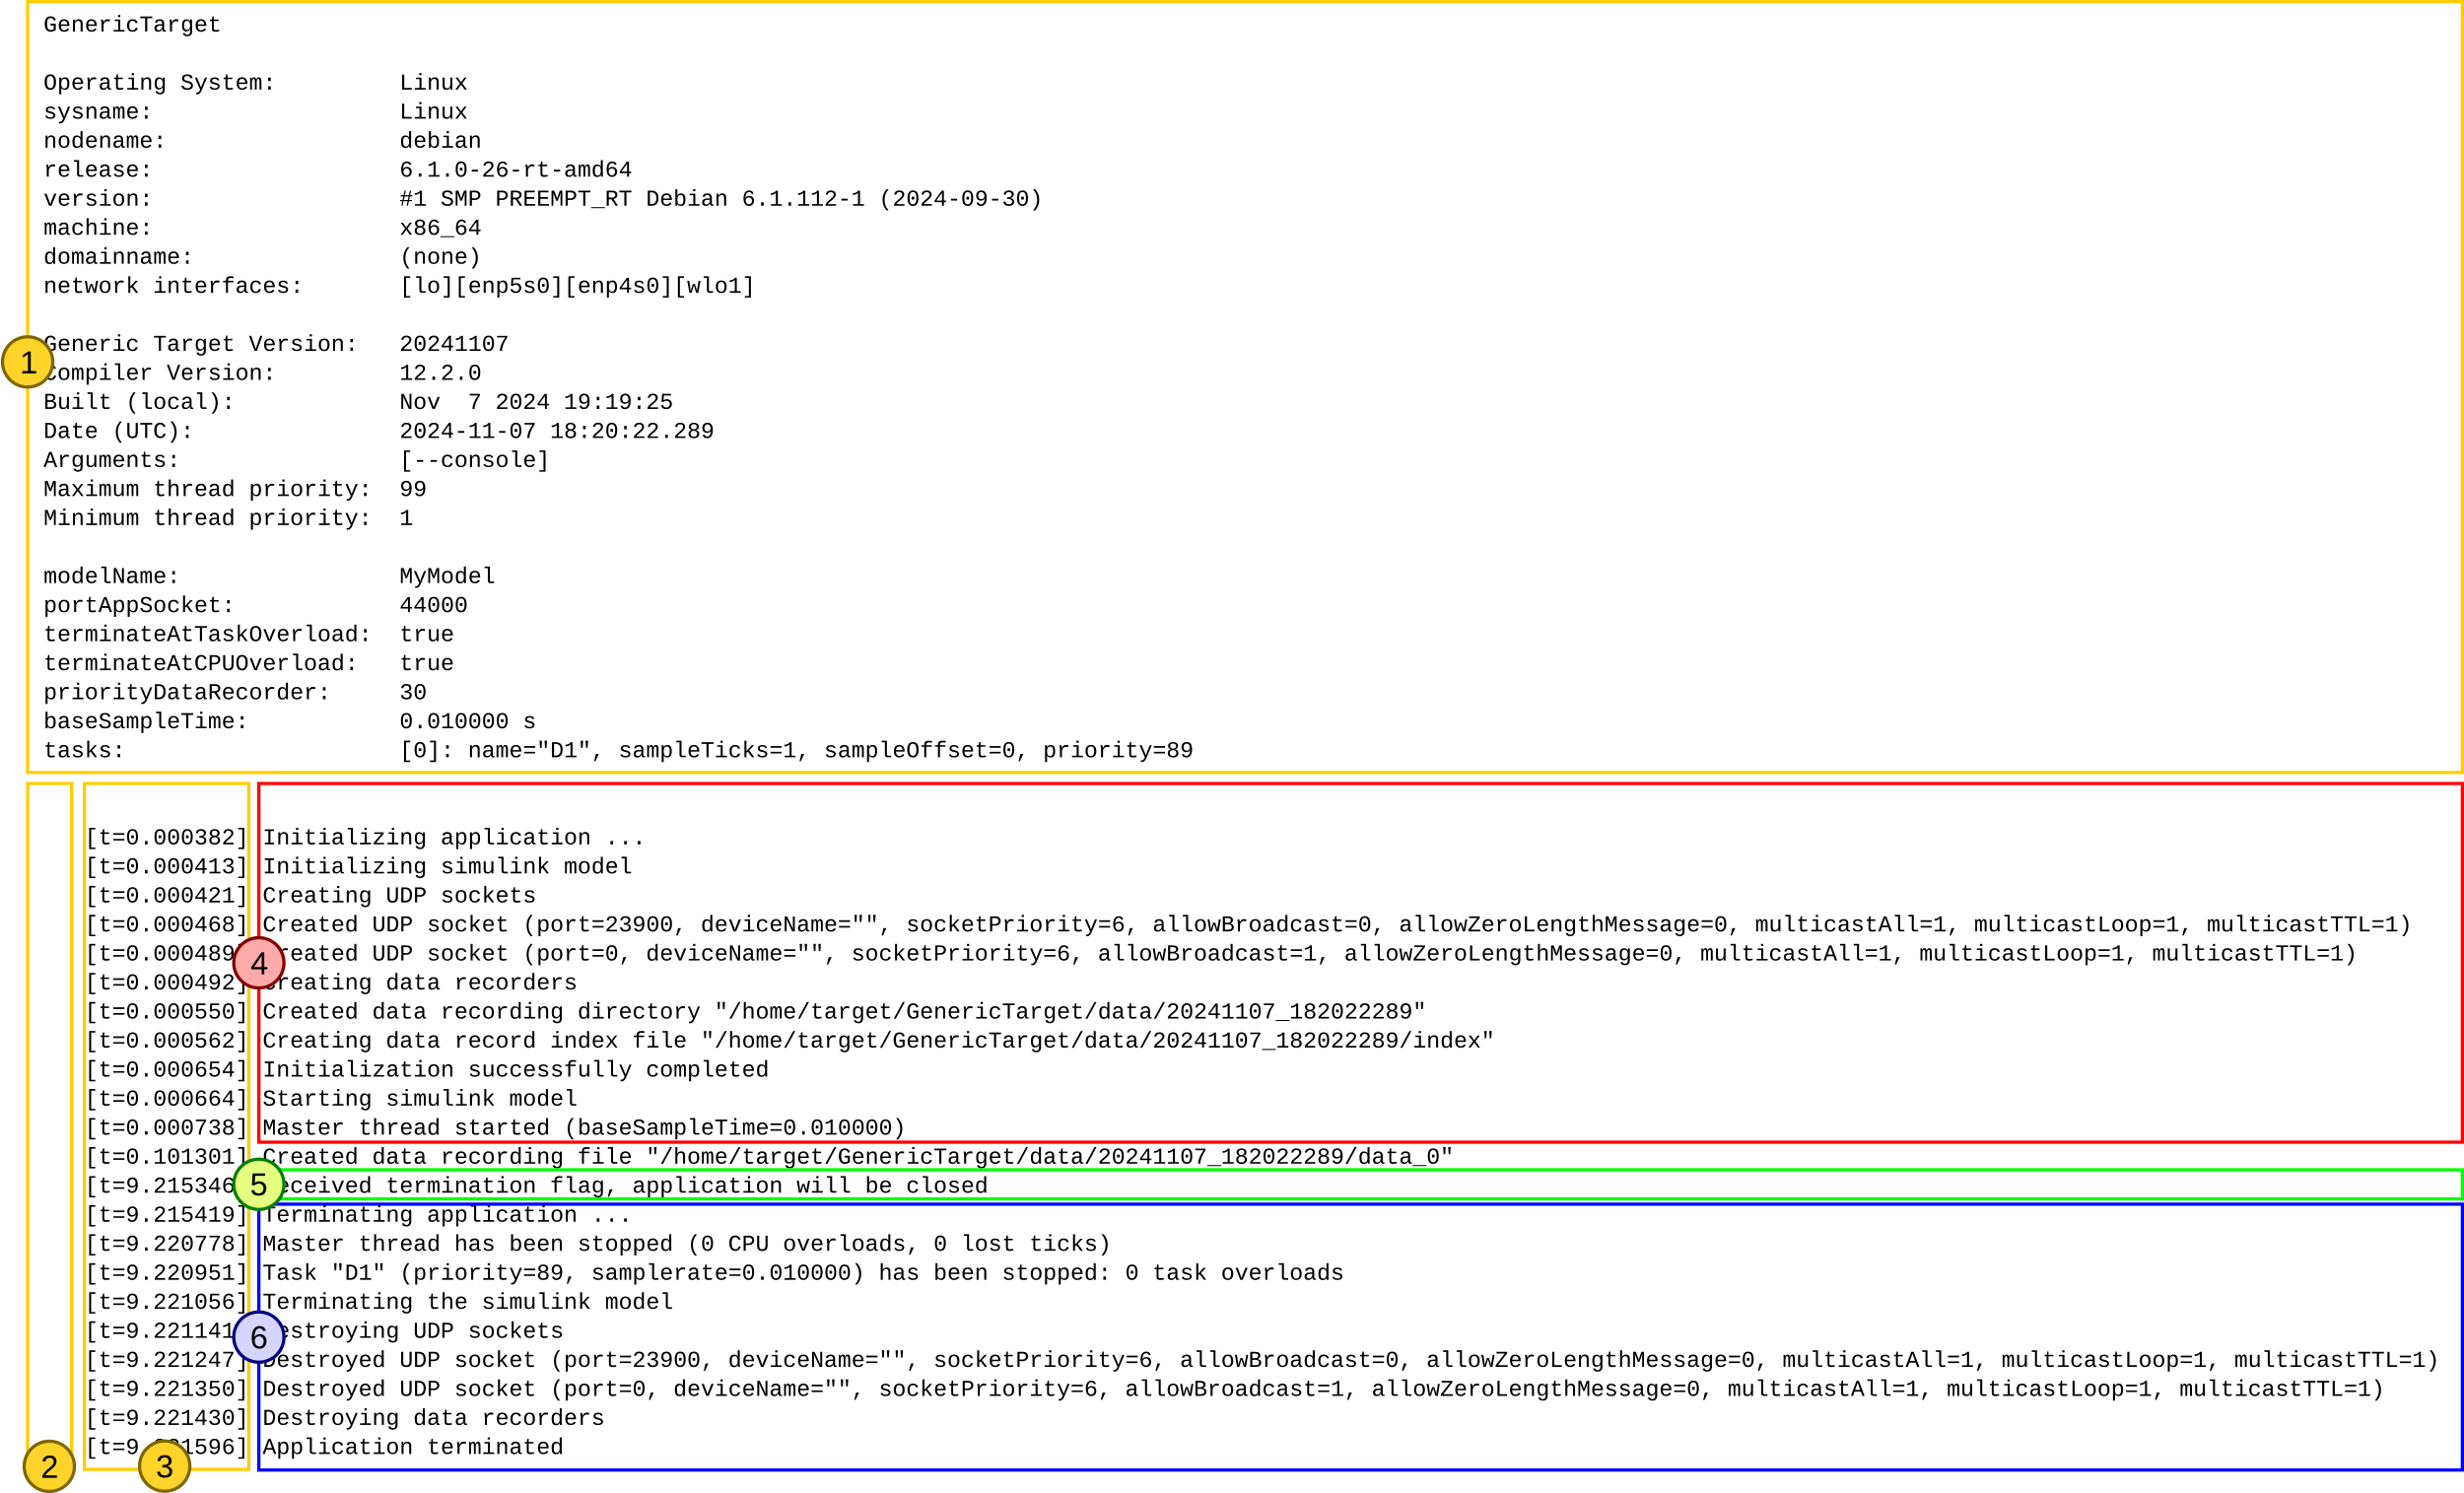
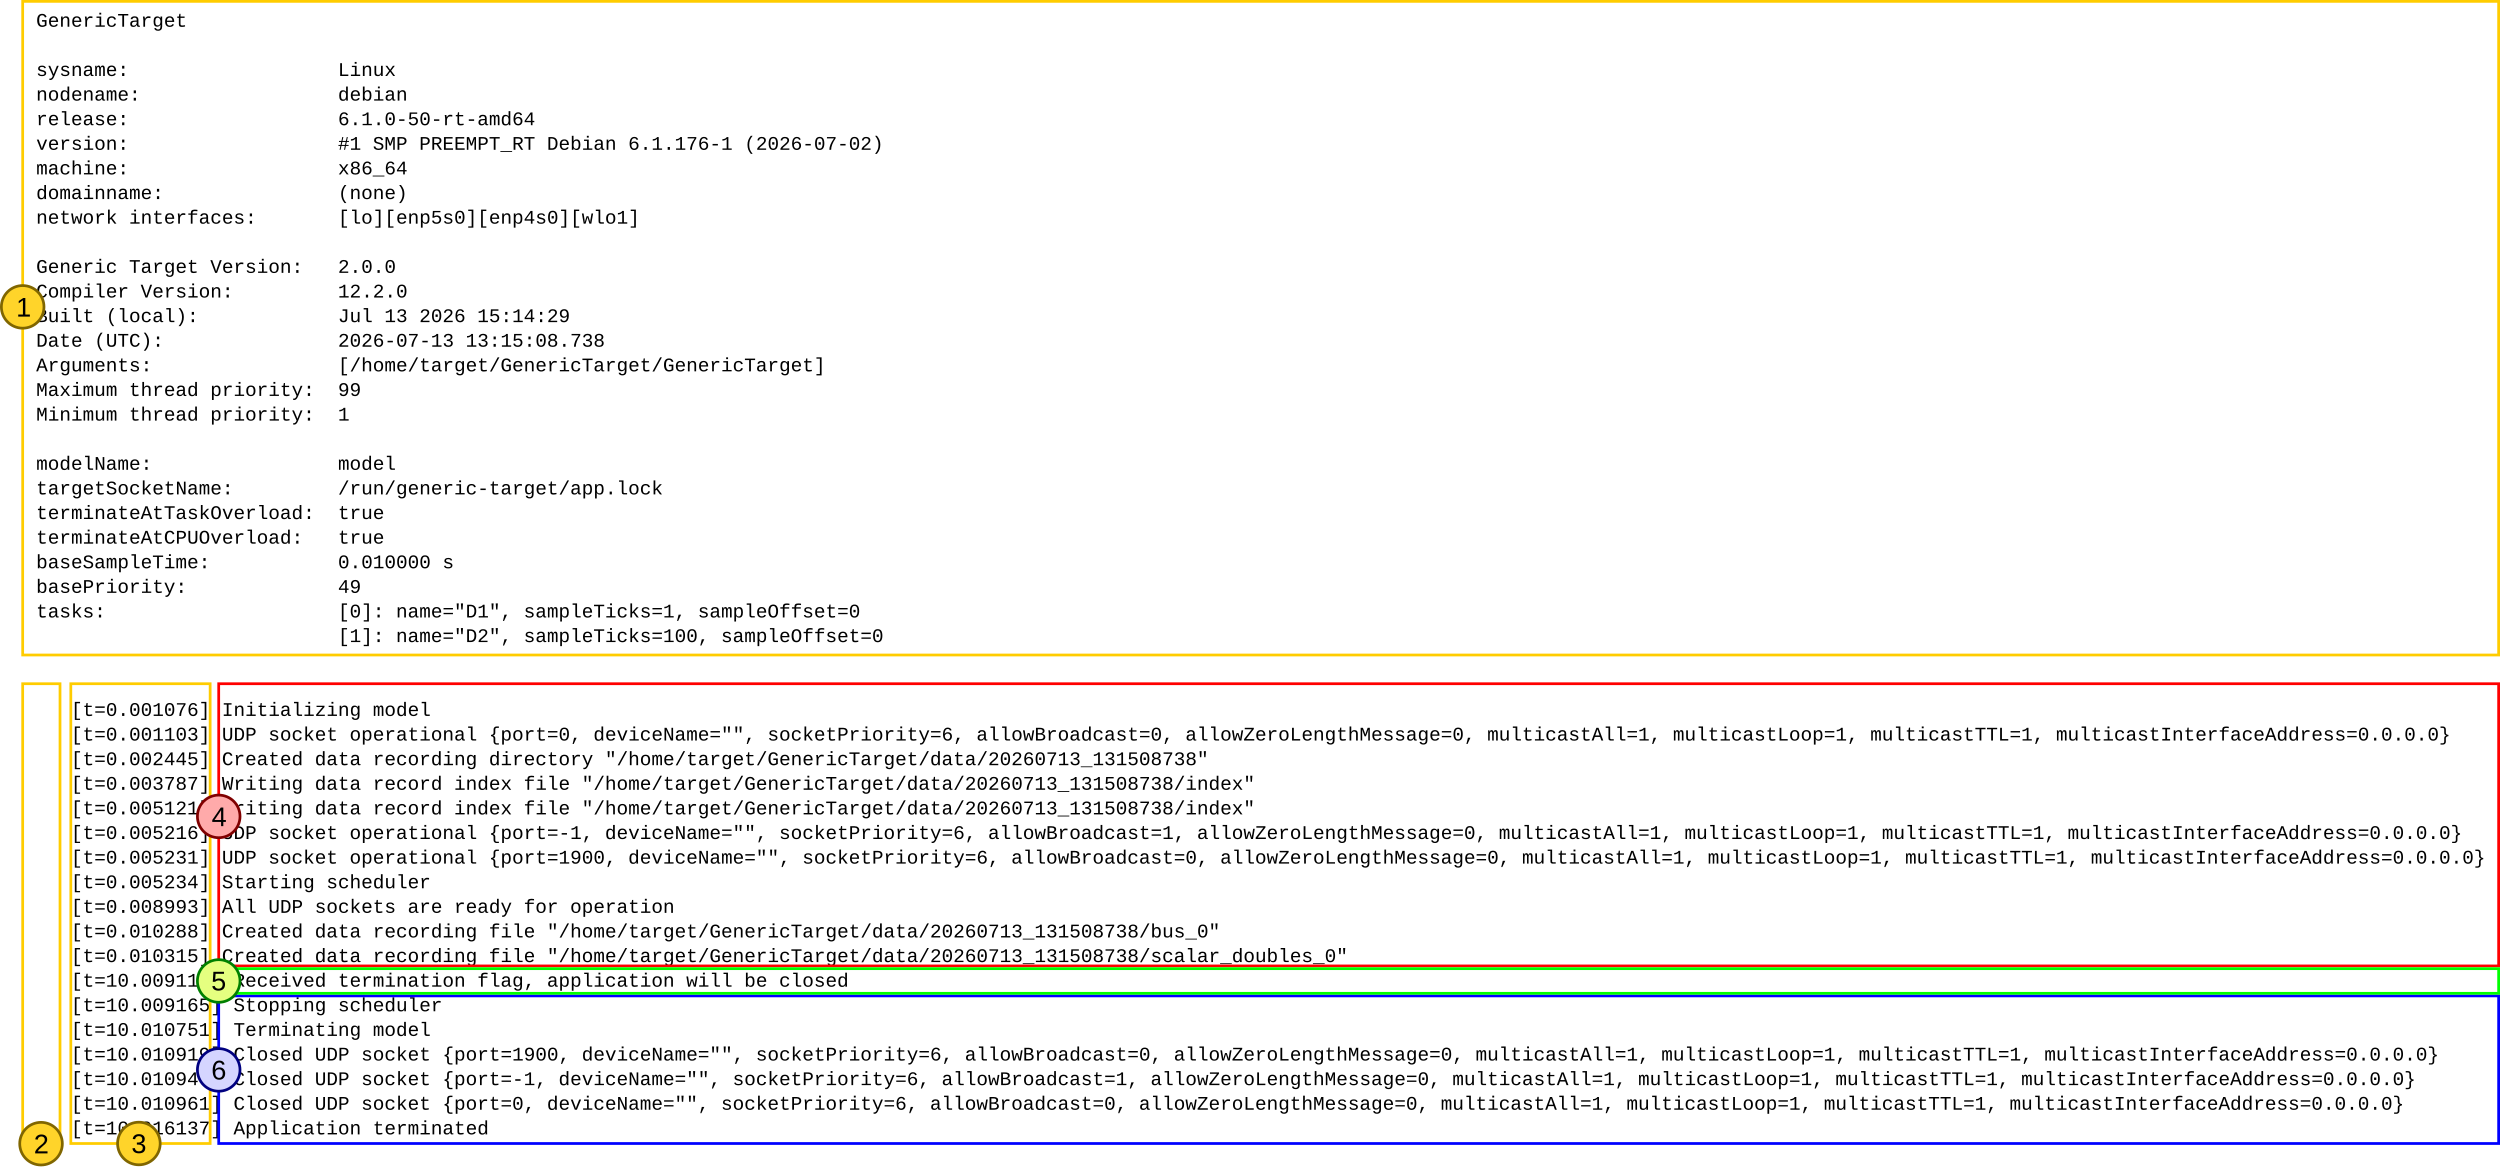
- <svg xmlns="http://www.w3.org/2000/svg" width="381.014mm" height="230.873mm" viewBox="0 0 381.014 230.873" version="1.1" id="svg5">
+ <svg xmlns="http://www.w3.org/2000/svg" width="455.977mm" height="212.732mm" viewBox="0 0 455.977 212.732" version="1.1" id="svg5">
  <defs id="defs2" />
-   <g id="layer1" transform="translate(-259.9884,-10.9983)">
+   <g id="layer1" transform="translate(-260.1262,-10.9983)">
    <text xml:space="preserve" style="font-style:normal;font-weight:normal;font-size:3.528px;line-height:1.25;font-family:sans-serif;fill:#000000;fill-opacity:1;stroke:none;stroke-width:0.265" x="266.718" y="15.879" id="text49">
-       <tspan style="font-style:normal;font-variant:normal;font-weight:normal;font-stretch:normal;font-size:3.528px;font-family:'Courier New';-inkscape-font-specification:'Courier New';fill:#000000;stroke-width:0.265" x="266.718" y="15.879" id="tspan49">GenericTarget</tspan>
-       <tspan style="font-style:normal;font-variant:normal;font-weight:normal;font-stretch:normal;font-size:3.528px;font-family:'Courier New';-inkscape-font-specification:'Courier New';fill:#000000;stroke-width:0.265" x="266.718" y="20.368" id="tspan97" />
-       <tspan style="font-style:normal;font-variant:normal;font-weight:normal;font-stretch:normal;font-size:3.528px;font-family:'Courier New';-inkscape-font-specification:'Courier New';fill:#000000;stroke-width:0.265" x="266.718" y="24.857" id="tspan98">Operating System:         Linux</tspan>
-       <tspan style="font-style:normal;font-variant:normal;font-weight:normal;font-stretch:normal;font-size:3.528px;font-family:'Courier New';-inkscape-font-specification:'Courier New';fill:#000000;stroke-width:0.265" x="266.718" y="29.346" id="tspan99">sysname:                  Linux</tspan>
-       <tspan style="font-style:normal;font-variant:normal;font-weight:normal;font-stretch:normal;font-size:3.528px;font-family:'Courier New';-inkscape-font-specification:'Courier New';fill:#000000;stroke-width:0.265" x="266.718" y="33.836" id="tspan100">nodename:                 debian</tspan>
-       <tspan style="font-style:normal;font-variant:normal;font-weight:normal;font-stretch:normal;font-size:3.528px;font-family:'Courier New';-inkscape-font-specification:'Courier New';fill:#000000;stroke-width:0.265" x="266.718" y="38.325" id="tspan101">release:                  6.1.0-26-rt-amd64</tspan>
-       <tspan style="font-style:normal;font-variant:normal;font-weight:normal;font-stretch:normal;font-size:3.528px;font-family:'Courier New';-inkscape-font-specification:'Courier New';fill:#000000;stroke-width:0.265" x="266.718" y="42.814" id="tspan102">version:                  #1 SMP PREEMPT_RT Debian 6.1.112-1 (2024-09-30)</tspan>
-       <tspan style="font-style:normal;font-variant:normal;font-weight:normal;font-stretch:normal;font-size:3.528px;font-family:'Courier New';-inkscape-font-specification:'Courier New';fill:#000000;stroke-width:0.265" x="266.718" y="47.304" id="tspan103">machine:                  x86_64</tspan>
-       <tspan style="font-style:normal;font-variant:normal;font-weight:normal;font-stretch:normal;font-size:3.528px;font-family:'Courier New';-inkscape-font-specification:'Courier New';fill:#000000;stroke-width:0.265" x="266.718" y="51.793" id="tspan104">domainname:               (none)</tspan>
-       <tspan style="font-style:normal;font-variant:normal;font-weight:normal;font-stretch:normal;font-size:3.528px;font-family:'Courier New';-inkscape-font-specification:'Courier New';fill:#000000;stroke-width:0.265" x="266.718" y="56.282" id="tspan105">network interfaces:       [lo][enp5s0][enp4s0][wlo1]</tspan>
-       <tspan style="font-style:normal;font-variant:normal;font-weight:normal;font-stretch:normal;font-size:3.528px;font-family:'Courier New';-inkscape-font-specification:'Courier New';fill:#000000;stroke-width:0.265" x="266.718" y="60.771" id="tspan106" />
-       <tspan style="font-style:normal;font-variant:normal;font-weight:normal;font-stretch:normal;font-size:3.528px;font-family:'Courier New';-inkscape-font-specification:'Courier New';fill:#000000;stroke-width:0.265" x="266.718" y="65.261" id="tspan107">Generic Target Version:   20241107</tspan>
-       <tspan style="font-style:normal;font-variant:normal;font-weight:normal;font-stretch:normal;font-size:3.528px;font-family:'Courier New';-inkscape-font-specification:'Courier New';fill:#000000;stroke-width:0.265" x="266.718" y="69.75" id="tspan108">Compiler Version:         12.2.0</tspan>
-       <tspan style="font-style:normal;font-variant:normal;font-weight:normal;font-stretch:normal;font-size:3.528px;font-family:'Courier New';-inkscape-font-specification:'Courier New';fill:#000000;stroke-width:0.265" x="266.718" y="74.239" id="tspan109">Built (local):            Nov  7 2024 19:19:25</tspan>
-       <tspan style="font-style:normal;font-variant:normal;font-weight:normal;font-stretch:normal;font-size:3.528px;font-family:'Courier New';-inkscape-font-specification:'Courier New';fill:#000000;stroke-width:0.265" x="266.718" y="78.729" id="tspan110">Date (UTC):               2024-11-07 18:20:22.289</tspan>
-       <tspan style="font-style:normal;font-variant:normal;font-weight:normal;font-stretch:normal;font-size:3.528px;font-family:'Courier New';-inkscape-font-specification:'Courier New';fill:#000000;stroke-width:0.265" x="266.718" y="83.218" id="tspan111">Arguments:                [--console]</tspan>
-       <tspan style="font-style:normal;font-variant:normal;font-weight:normal;font-stretch:normal;font-size:3.528px;font-family:'Courier New';-inkscape-font-specification:'Courier New';fill:#000000;stroke-width:0.265" x="266.718" y="87.707" id="tspan112">Maximum thread priority:  99</tspan>
-       <tspan style="font-style:normal;font-variant:normal;font-weight:normal;font-stretch:normal;font-size:3.528px;font-family:'Courier New';-inkscape-font-specification:'Courier New';fill:#000000;stroke-width:0.265" x="266.718" y="92.196" id="tspan113">Minimum thread priority:  1</tspan>
-       <tspan style="font-style:normal;font-variant:normal;font-weight:normal;font-stretch:normal;font-size:3.528px;font-family:'Courier New';-inkscape-font-specification:'Courier New';fill:#000000;stroke-width:0.265" x="266.718" y="96.686" id="tspan114" />
-       <tspan style="font-style:normal;font-variant:normal;font-weight:normal;font-stretch:normal;font-size:3.528px;font-family:'Courier New';-inkscape-font-specification:'Courier New';fill:#000000;stroke-width:0.265" x="266.718" y="101.175" id="tspan115">modelName:                MyModel</tspan>
-       <tspan style="font-style:normal;font-variant:normal;font-weight:normal;font-stretch:normal;font-size:3.528px;font-family:'Courier New';-inkscape-font-specification:'Courier New';fill:#000000;stroke-width:0.265" x="266.718" y="105.664" id="tspan116">portAppSocket:            44000</tspan>
-       <tspan style="font-style:normal;font-variant:normal;font-weight:normal;font-stretch:normal;font-size:3.528px;font-family:'Courier New';-inkscape-font-specification:'Courier New';fill:#000000;stroke-width:0.265" x="266.718" y="110.154" id="tspan117">terminateAtTaskOverload:  true</tspan>
-       <tspan style="font-style:normal;font-variant:normal;font-weight:normal;font-stretch:normal;font-size:3.528px;font-family:'Courier New';-inkscape-font-specification:'Courier New';fill:#000000;stroke-width:0.265" x="266.718" y="114.643" id="tspan118">terminateAtCPUOverload:   true</tspan>
-       <tspan style="font-style:normal;font-variant:normal;font-weight:normal;font-stretch:normal;font-size:3.528px;font-family:'Courier New';-inkscape-font-specification:'Courier New';fill:#000000;stroke-width:0.265" x="266.718" y="119.132" id="tspan119">priorityDataRecorder:     30</tspan>
-       <tspan style="font-style:normal;font-variant:normal;font-weight:normal;font-stretch:normal;font-size:3.528px;font-family:'Courier New';-inkscape-font-specification:'Courier New';fill:#000000;stroke-width:0.265" x="266.718" y="123.621" id="tspan120">baseSampleTime:           0.010000 s</tspan>
-       <tspan style="font-style:normal;font-variant:normal;font-weight:normal;font-stretch:normal;font-size:3.528px;font-family:'Courier New';-inkscape-font-specification:'Courier New';fill:#000000;stroke-width:0.265" x="266.718" y="128.111" id="tspan121">tasks:                    [0]: name="D1", sampleTicks=1, sampleOffset=0, priority=89</tspan>
-       <tspan style="font-style:normal;font-variant:normal;font-weight:normal;font-stretch:normal;font-size:3.528px;font-family:'Courier New';-inkscape-font-specification:'Courier New';fill:#000000;stroke-width:0.265" x="266.718" y="132.6" id="tspan122" />
-       <tspan style="font-style:normal;font-variant:normal;font-weight:normal;font-stretch:normal;font-size:3.528px;font-family:'Courier New';-inkscape-font-specification:'Courier New';fill:#000000;stroke-width:0.265" x="266.718" y="137.089" id="tspan123" />
-       <tspan style="font-style:normal;font-variant:normal;font-weight:normal;font-stretch:normal;font-size:3.528px;font-family:'Courier New';-inkscape-font-specification:'Courier New';fill:#000000;stroke-width:0.265" x="266.718" y="141.579" id="tspan124">   [t=0.000382] Initializing application ...</tspan>
-       <tspan style="font-style:normal;font-variant:normal;font-weight:normal;font-stretch:normal;font-size:3.528px;font-family:'Courier New';-inkscape-font-specification:'Courier New';fill:#000000;stroke-width:0.265" x="266.718" y="146.068" id="tspan125">   [t=0.000413] Initializing simulink model</tspan>
-       <tspan style="font-style:normal;font-variant:normal;font-weight:normal;font-stretch:normal;font-size:3.528px;font-family:'Courier New';-inkscape-font-specification:'Courier New';fill:#000000;stroke-width:0.265" x="266.718" y="150.557" id="tspan126">   [t=0.000421] Creating UDP sockets</tspan>
-       <tspan style="font-style:normal;font-variant:normal;font-weight:normal;font-stretch:normal;font-size:3.528px;font-family:'Courier New';-inkscape-font-specification:'Courier New';fill:#000000;stroke-width:0.265" x="266.718" y="155.047" id="tspan127">   [t=0.000468] Created UDP socket (port=23900, deviceName="", socketPriority=6, allowBroadcast=0, allowZeroLengthMessage=0, multicastAll=1, multicastLoop=1, multicastTTL=1)</tspan>
-       <tspan style="font-style:normal;font-variant:normal;font-weight:normal;font-stretch:normal;font-size:3.528px;font-family:'Courier New';-inkscape-font-specification:'Courier New';fill:#000000;stroke-width:0.265" x="266.718" y="159.536" id="tspan128">   [t=0.000489] Created UDP socket (port=0, deviceName="", socketPriority=6, allowBroadcast=1, allowZeroLengthMessage=0, multicastAll=1, multicastLoop=1, multicastTTL=1)</tspan>
-       <tspan style="font-style:normal;font-variant:normal;font-weight:normal;font-stretch:normal;font-size:3.528px;font-family:'Courier New';-inkscape-font-specification:'Courier New';fill:#000000;stroke-width:0.265" x="266.718" y="164.025" id="tspan129">   [t=0.000492] Creating data recorders</tspan>
-       <tspan style="font-style:normal;font-variant:normal;font-weight:normal;font-stretch:normal;font-size:3.528px;font-family:'Courier New';-inkscape-font-specification:'Courier New';fill:#000000;stroke-width:0.265" x="266.718" y="168.514" id="tspan130">   [t=0.000550] Created data recording directory "/home/target/GenericTarget/data/20241107_182022289"</tspan>
-       <tspan style="font-style:normal;font-variant:normal;font-weight:normal;font-stretch:normal;font-size:3.528px;font-family:'Courier New';-inkscape-font-specification:'Courier New';fill:#000000;stroke-width:0.265" x="266.718" y="173.004" id="tspan131">   [t=0.000562] Creating data record index file "/home/target/GenericTarget/data/20241107_182022289/index"</tspan>
-       <tspan style="font-style:normal;font-variant:normal;font-weight:normal;font-stretch:normal;font-size:3.528px;font-family:'Courier New';-inkscape-font-specification:'Courier New';fill:#000000;stroke-width:0.265" x="266.718" y="177.493" id="tspan132">   [t=0.000654] Initialization successfully completed</tspan>
-       <tspan style="font-style:normal;font-variant:normal;font-weight:normal;font-stretch:normal;font-size:3.528px;font-family:'Courier New';-inkscape-font-specification:'Courier New';fill:#000000;stroke-width:0.265" x="266.718" y="181.982" id="tspan133">   [t=0.000664] Starting simulink model</tspan>
-       <tspan style="font-style:normal;font-variant:normal;font-weight:normal;font-stretch:normal;font-size:3.528px;font-family:'Courier New';-inkscape-font-specification:'Courier New';fill:#000000;stroke-width:0.265" x="266.718" y="186.472" id="tspan134">   [t=0.000738] Master thread started (baseSampleTime=0.010000)</tspan>
-       <tspan style="font-style:normal;font-variant:normal;font-weight:normal;font-stretch:normal;font-size:3.528px;font-family:'Courier New';-inkscape-font-specification:'Courier New';fill:#000000;stroke-width:0.265" x="266.718" y="190.961" id="tspan135">   [t=0.101301] Created data recording file "/home/target/GenericTarget/data/20241107_182022289/data_0"</tspan>
-       <tspan style="font-style:normal;font-variant:normal;font-weight:normal;font-stretch:normal;font-size:3.528px;font-family:'Courier New';-inkscape-font-specification:'Courier New';fill:#000000;stroke-width:0.265" x="266.718" y="195.45" id="tspan136">   [t=9.215346] Received termination flag, application will be closed</tspan>
-       <tspan style="font-style:normal;font-variant:normal;font-weight:normal;font-stretch:normal;font-size:3.528px;font-family:'Courier New';-inkscape-font-specification:'Courier New';fill:#000000;stroke-width:0.265" x="266.718" y="199.939" id="tspan137">   [t=9.215419] Terminating application ...</tspan>
-       <tspan style="font-style:normal;font-variant:normal;font-weight:normal;font-stretch:normal;font-size:3.528px;font-family:'Courier New';-inkscape-font-specification:'Courier New';fill:#000000;stroke-width:0.265" x="266.718" y="204.429" id="tspan138">   [t=9.220778] Master thread has been stopped (0 CPU overloads, 0 lost ticks)</tspan>
-       <tspan style="font-style:normal;font-variant:normal;font-weight:normal;font-stretch:normal;font-size:3.528px;font-family:'Courier New';-inkscape-font-specification:'Courier New';fill:#000000;stroke-width:0.265" x="266.718" y="208.918" id="tspan139">   [t=9.220951] Task "D1" (priority=89, samplerate=0.010000) has been stopped: 0 task overloads</tspan>
-       <tspan style="font-style:normal;font-variant:normal;font-weight:normal;font-stretch:normal;font-size:3.528px;font-family:'Courier New';-inkscape-font-specification:'Courier New';fill:#000000;stroke-width:0.265" x="266.718" y="213.407" id="tspan140">   [t=9.221056] Terminating the simulink model</tspan>
-       <tspan style="font-style:normal;font-variant:normal;font-weight:normal;font-stretch:normal;font-size:3.528px;font-family:'Courier New';-inkscape-font-specification:'Courier New';fill:#000000;stroke-width:0.265" x="266.718" y="217.897" id="tspan141">   [t=9.221141] Destroying UDP sockets</tspan>
-       <tspan style="font-style:normal;font-variant:normal;font-weight:normal;font-stretch:normal;font-size:3.528px;font-family:'Courier New';-inkscape-font-specification:'Courier New';fill:#000000;stroke-width:0.265" x="266.718" y="222.386" id="tspan142">   [t=9.221247] Destroyed UDP socket (port=23900, deviceName="", socketPriority=6, allowBroadcast=0, allowZeroLengthMessage=0, multicastAll=1, multicastLoop=1, multicastTTL=1)</tspan>
-       <tspan style="font-style:normal;font-variant:normal;font-weight:normal;font-stretch:normal;font-size:3.528px;font-family:'Courier New';-inkscape-font-specification:'Courier New';fill:#000000;stroke-width:0.265" x="266.718" y="226.875" id="tspan143">   [t=9.221350] Destroyed UDP socket (port=0, deviceName="", socketPriority=6, allowBroadcast=1, allowZeroLengthMessage=0, multicastAll=1, multicastLoop=1, multicastTTL=1)</tspan>
-       <tspan style="font-style:normal;font-variant:normal;font-weight:normal;font-stretch:normal;font-size:3.528px;font-family:'Courier New';-inkscape-font-specification:'Courier New';fill:#000000;stroke-width:0.265" x="266.718" y="231.364" id="tspan144">   [t=9.221430] Destroying data recorders</tspan>
-       <tspan style="font-style:normal;font-variant:normal;font-weight:normal;font-stretch:normal;font-size:3.528px;font-family:'Courier New';-inkscape-font-specification:'Courier New';fill:#000000;stroke-width:0.265" x="266.718" y="235.854" id="tspan145">   [t=9.221596] Application terminated</tspan>
+       <tspan style="font-style:normal;font-variant:normal;font-weight:normal;font-stretch:normal;font-size:3.528px;font-family:'Courier New';-inkscape-font-specification:'Courier New';fill:#000000;stroke-width:0.265" x="266.718" y="15.879" id="tspan145">GenericTarget</tspan>
+       <tspan style="font-style:normal;font-variant:normal;font-weight:normal;font-stretch:normal;font-size:3.528px;font-family:'Courier New';-inkscape-font-specification:'Courier New';fill:#000000;stroke-width:0.265" x="266.718" y="20.368" id="tspan49" />
+       <tspan style="font-style:normal;font-variant:normal;font-weight:normal;font-stretch:normal;font-size:3.528px;font-family:'Courier New';-inkscape-font-specification:'Courier New';fill:#000000;stroke-width:0.265" x="266.718" y="24.857" id="tspan50">sysname:                  Linux</tspan>
+       <tspan style="font-style:normal;font-variant:normal;font-weight:normal;font-stretch:normal;font-size:3.528px;font-family:'Courier New';-inkscape-font-specification:'Courier New';fill:#000000;stroke-width:0.265" x="266.718" y="29.346" id="tspan51">nodename:                 debian</tspan>
+       <tspan style="font-style:normal;font-variant:normal;font-weight:normal;font-stretch:normal;font-size:3.528px;font-family:'Courier New';-inkscape-font-specification:'Courier New';fill:#000000;stroke-width:0.265" x="266.718" y="33.836" id="tspan52">release:                  6.1.0-50-rt-amd64</tspan>
+       <tspan style="font-style:normal;font-variant:normal;font-weight:normal;font-stretch:normal;font-size:3.528px;font-family:'Courier New';-inkscape-font-specification:'Courier New';fill:#000000;stroke-width:0.265" x="266.718" y="38.325" id="tspan53">version:                  #1 SMP PREEMPT_RT Debian 6.1.176-1 (2026-07-02)</tspan>
+       <tspan style="font-style:normal;font-variant:normal;font-weight:normal;font-stretch:normal;font-size:3.528px;font-family:'Courier New';-inkscape-font-specification:'Courier New';fill:#000000;stroke-width:0.265" x="266.718" y="42.814" id="tspan54">machine:                  x86_64</tspan>
+       <tspan style="font-style:normal;font-variant:normal;font-weight:normal;font-stretch:normal;font-size:3.528px;font-family:'Courier New';-inkscape-font-specification:'Courier New';fill:#000000;stroke-width:0.265" x="266.718" y="47.304" id="tspan55">domainname:               (none)</tspan>
+       <tspan style="font-style:normal;font-variant:normal;font-weight:normal;font-stretch:normal;font-size:3.528px;font-family:'Courier New';-inkscape-font-specification:'Courier New';fill:#000000;stroke-width:0.265" x="266.718" y="51.793" id="tspan56">network interfaces:       [lo][enp5s0][enp4s0][wlo1]</tspan>
+       <tspan style="font-style:normal;font-variant:normal;font-weight:normal;font-stretch:normal;font-size:3.528px;font-family:'Courier New';-inkscape-font-specification:'Courier New';fill:#000000;stroke-width:0.265" x="266.718" y="56.282" id="tspan57" />
+       <tspan style="font-style:normal;font-variant:normal;font-weight:normal;font-stretch:normal;font-size:3.528px;font-family:'Courier New';-inkscape-font-specification:'Courier New';fill:#000000;stroke-width:0.265" x="266.718" y="60.771" id="tspan58">Generic Target Version:   2.0.0</tspan>
+       <tspan style="font-style:normal;font-variant:normal;font-weight:normal;font-stretch:normal;font-size:3.528px;font-family:'Courier New';-inkscape-font-specification:'Courier New';fill:#000000;stroke-width:0.265" x="266.718" y="65.261" id="tspan59">Compiler Version:         12.2.0</tspan>
+       <tspan style="font-style:normal;font-variant:normal;font-weight:normal;font-stretch:normal;font-size:3.528px;font-family:'Courier New';-inkscape-font-specification:'Courier New';fill:#000000;stroke-width:0.265" x="266.718" y="69.75" id="tspan60">Built (local):            Jul 13 2026 15:14:29</tspan>
+       <tspan style="font-style:normal;font-variant:normal;font-weight:normal;font-stretch:normal;font-size:3.528px;font-family:'Courier New';-inkscape-font-specification:'Courier New';fill:#000000;stroke-width:0.265" x="266.718" y="74.239" id="tspan61">Date (UTC):               2026-07-13 13:15:08.738</tspan>
+       <tspan style="font-style:normal;font-variant:normal;font-weight:normal;font-stretch:normal;font-size:3.528px;font-family:'Courier New';-inkscape-font-specification:'Courier New';fill:#000000;stroke-width:0.265" x="266.718" y="78.729" id="tspan62">Arguments:                [/home/target/GenericTarget/GenericTarget]</tspan>
+       <tspan style="font-style:normal;font-variant:normal;font-weight:normal;font-stretch:normal;font-size:3.528px;font-family:'Courier New';-inkscape-font-specification:'Courier New';fill:#000000;stroke-width:0.265" x="266.718" y="83.218" id="tspan63">Maximum thread priority:  99</tspan>
+       <tspan style="font-style:normal;font-variant:normal;font-weight:normal;font-stretch:normal;font-size:3.528px;font-family:'Courier New';-inkscape-font-specification:'Courier New';fill:#000000;stroke-width:0.265" x="266.718" y="87.707" id="tspan64">Minimum thread priority:  1</tspan>
+       <tspan style="font-style:normal;font-variant:normal;font-weight:normal;font-stretch:normal;font-size:3.528px;font-family:'Courier New';-inkscape-font-specification:'Courier New';fill:#000000;stroke-width:0.265" x="266.718" y="92.196" id="tspan65" />
+       <tspan style="font-style:normal;font-variant:normal;font-weight:normal;font-stretch:normal;font-size:3.528px;font-family:'Courier New';-inkscape-font-specification:'Courier New';fill:#000000;stroke-width:0.265" x="266.718" y="96.686" id="tspan66">modelName:                model</tspan>
+       <tspan style="font-style:normal;font-variant:normal;font-weight:normal;font-stretch:normal;font-size:3.528px;font-family:'Courier New';-inkscape-font-specification:'Courier New';fill:#000000;stroke-width:0.265" x="266.718" y="101.175" id="tspan67">targetSocketName:         /run/generic-target/app.lock</tspan>
+       <tspan style="font-style:normal;font-variant:normal;font-weight:normal;font-stretch:normal;font-size:3.528px;font-family:'Courier New';-inkscape-font-specification:'Courier New';fill:#000000;stroke-width:0.265" x="266.718" y="105.664" id="tspan68">terminateAtTaskOverload:  true</tspan>
+       <tspan style="font-style:normal;font-variant:normal;font-weight:normal;font-stretch:normal;font-size:3.528px;font-family:'Courier New';-inkscape-font-specification:'Courier New';fill:#000000;stroke-width:0.265" x="266.718" y="110.154" id="tspan69">terminateAtCPUOverload:   true</tspan>
+       <tspan style="font-style:normal;font-variant:normal;font-weight:normal;font-stretch:normal;font-size:3.528px;font-family:'Courier New';-inkscape-font-specification:'Courier New';fill:#000000;stroke-width:0.265" x="266.718" y="114.643" id="tspan70">baseSampleTime:           0.010000 s</tspan>
+       <tspan style="font-style:normal;font-variant:normal;font-weight:normal;font-stretch:normal;font-size:3.528px;font-family:'Courier New';-inkscape-font-specification:'Courier New';fill:#000000;stroke-width:0.265" x="266.718" y="119.132" id="tspan71">basePriority:             49</tspan>
+       <tspan style="font-style:normal;font-variant:normal;font-weight:normal;font-stretch:normal;font-size:3.528px;font-family:'Courier New';-inkscape-font-specification:'Courier New';fill:#000000;stroke-width:0.265" x="266.718" y="123.621" id="tspan72">tasks:                    [0]: name="D1", sampleTicks=1, sampleOffset=0</tspan>
+       <tspan style="font-style:normal;font-variant:normal;font-weight:normal;font-stretch:normal;font-size:3.528px;font-family:'Courier New';-inkscape-font-specification:'Courier New';fill:#000000;stroke-width:0.265" x="266.718" y="128.111" id="tspan73">                          [1]: name="D2", sampleTicks=100, sampleOffset=0</tspan>
+       <tspan style="font-style:normal;font-variant:normal;font-weight:normal;font-stretch:normal;font-size:3.528px;font-family:'Courier New';-inkscape-font-specification:'Courier New';fill:#000000;stroke-width:0.265" x="266.718" y="132.6" id="tspan74" />
+       <tspan style="font-style:normal;font-variant:normal;font-weight:normal;font-stretch:normal;font-size:3.528px;font-family:'Courier New';-inkscape-font-specification:'Courier New';fill:#000000;stroke-width:0.265" x="266.718" y="137.089" id="tspan75" />
+       <tspan style="font-style:normal;font-variant:normal;font-weight:normal;font-stretch:normal;font-size:3.528px;font-family:'Courier New';-inkscape-font-specification:'Courier New';fill:#000000;stroke-width:0.265" x="266.718" y="141.579" id="tspan76">   [t=0.001076] Initializing model</tspan>
+       <tspan style="font-style:normal;font-variant:normal;font-weight:normal;font-stretch:normal;font-size:3.528px;font-family:'Courier New';-inkscape-font-specification:'Courier New';fill:#000000;stroke-width:0.265" x="266.718" y="146.068" id="tspan77">   [t=0.001103] UDP socket operational {port=0, deviceName="", socketPriority=6, allowBroadcast=0, allowZeroLengthMessage=0, multicastAll=1, multicastLoop=1, multicastTTL=1, multicastInterfaceAddress=0.0.0.0}</tspan>
+       <tspan style="font-style:normal;font-variant:normal;font-weight:normal;font-stretch:normal;font-size:3.528px;font-family:'Courier New';-inkscape-font-specification:'Courier New';fill:#000000;stroke-width:0.265" x="266.718" y="150.557" id="tspan78">   [t=0.002445] Created data recording directory "/home/target/GenericTarget/data/20260713_131508738"</tspan>
+       <tspan style="font-style:normal;font-variant:normal;font-weight:normal;font-stretch:normal;font-size:3.528px;font-family:'Courier New';-inkscape-font-specification:'Courier New';fill:#000000;stroke-width:0.265" x="266.718" y="155.047" id="tspan79">   [t=0.003787] Writing data record index file "/home/target/GenericTarget/data/20260713_131508738/index"</tspan>
+       <tspan style="font-style:normal;font-variant:normal;font-weight:normal;font-stretch:normal;font-size:3.528px;font-family:'Courier New';-inkscape-font-specification:'Courier New';fill:#000000;stroke-width:0.265" x="266.718" y="159.536" id="tspan80">   [t=0.005121] Writing data record index file "/home/target/GenericTarget/data/20260713_131508738/index"</tspan>
+       <tspan style="font-style:normal;font-variant:normal;font-weight:normal;font-stretch:normal;font-size:3.528px;font-family:'Courier New';-inkscape-font-specification:'Courier New';fill:#000000;stroke-width:0.265" x="266.718" y="164.025" id="tspan81">   [t=0.005216] UDP socket operational {port=-1, deviceName="", socketPriority=6, allowBroadcast=1, allowZeroLengthMessage=0, multicastAll=1, multicastLoop=1, multicastTTL=1, multicastInterfaceAddress=0.0.0.0}</tspan>
+       <tspan style="font-style:normal;font-variant:normal;font-weight:normal;font-stretch:normal;font-size:3.528px;font-family:'Courier New';-inkscape-font-specification:'Courier New';fill:#000000;stroke-width:0.265" x="266.718" y="168.514" id="tspan82">   [t=0.005231] UDP socket operational {port=1900, deviceName="", socketPriority=6, allowBroadcast=0, allowZeroLengthMessage=0, multicastAll=1, multicastLoop=1, multicastTTL=1, multicastInterfaceAddress=0.0.0.0}</tspan>
+       <tspan style="font-style:normal;font-variant:normal;font-weight:normal;font-stretch:normal;font-size:3.528px;font-family:'Courier New';-inkscape-font-specification:'Courier New';fill:#000000;stroke-width:0.265" x="266.718" y="173.004" id="tspan83">   [t=0.005234] Starting scheduler</tspan>
+       <tspan style="font-style:normal;font-variant:normal;font-weight:normal;font-stretch:normal;font-size:3.528px;font-family:'Courier New';-inkscape-font-specification:'Courier New';fill:#000000;stroke-width:0.265" x="266.718" y="177.493" id="tspan84">   [t=0.008993] All UDP sockets are ready for operation</tspan>
+       <tspan style="font-style:normal;font-variant:normal;font-weight:normal;font-stretch:normal;font-size:3.528px;font-family:'Courier New';-inkscape-font-specification:'Courier New';fill:#000000;stroke-width:0.265" x="266.718" y="181.982" id="tspan85">   [t=0.010288] Created data recording file "/home/target/GenericTarget/data/20260713_131508738/bus_0"</tspan>
+       <tspan style="font-style:normal;font-variant:normal;font-weight:normal;font-stretch:normal;font-size:3.528px;font-family:'Courier New';-inkscape-font-specification:'Courier New';fill:#000000;stroke-width:0.265" x="266.718" y="186.472" id="tspan86">   [t=0.010315] Created data recording file "/home/target/GenericTarget/data/20260713_131508738/scalar_doubles_0"</tspan>
+       <tspan style="font-style:normal;font-variant:normal;font-weight:normal;font-stretch:normal;font-size:3.528px;font-family:'Courier New';-inkscape-font-specification:'Courier New';fill:#000000;stroke-width:0.265" x="266.718" y="190.961" id="tspan87">   [t=10.009117] Received termination flag, application will be closed</tspan>
+       <tspan style="font-style:normal;font-variant:normal;font-weight:normal;font-stretch:normal;font-size:3.528px;font-family:'Courier New';-inkscape-font-specification:'Courier New';fill:#000000;stroke-width:0.265" x="266.718" y="195.45" id="tspan88">   [t=10.009165] Stopping scheduler</tspan>
+       <tspan style="font-style:normal;font-variant:normal;font-weight:normal;font-stretch:normal;font-size:3.528px;font-family:'Courier New';-inkscape-font-specification:'Courier New';fill:#000000;stroke-width:0.265" x="266.718" y="199.939" id="tspan89">   [t=10.010751] Terminating model</tspan>
+       <tspan style="font-style:normal;font-variant:normal;font-weight:normal;font-stretch:normal;font-size:3.528px;font-family:'Courier New';-inkscape-font-specification:'Courier New';fill:#000000;stroke-width:0.265" x="266.718" y="204.429" id="tspan90">   [t=10.010919] Closed UDP socket {port=1900, deviceName="", socketPriority=6, allowBroadcast=0, allowZeroLengthMessage=0, multicastAll=1, multicastLoop=1, multicastTTL=1, multicastInterfaceAddress=0.0.0.0}</tspan>
+       <tspan style="font-style:normal;font-variant:normal;font-weight:normal;font-stretch:normal;font-size:3.528px;font-family:'Courier New';-inkscape-font-specification:'Courier New';fill:#000000;stroke-width:0.265" x="266.718" y="208.918" id="tspan91">   [t=10.010946] Closed UDP socket {port=-1, deviceName="", socketPriority=6, allowBroadcast=1, allowZeroLengthMessage=0, multicastAll=1, multicastLoop=1, multicastTTL=1, multicastInterfaceAddress=0.0.0.0}</tspan>
+       <tspan style="font-style:normal;font-variant:normal;font-weight:normal;font-stretch:normal;font-size:3.528px;font-family:'Courier New';-inkscape-font-specification:'Courier New';fill:#000000;stroke-width:0.265" x="266.718" y="213.407" id="tspan92">   [t=10.010961] Closed UDP socket {port=0, deviceName="", socketPriority=6, allowBroadcast=0, allowZeroLengthMessage=0, multicastAll=1, multicastLoop=1, multicastTTL=1, multicastInterfaceAddress=0.0.0.0}</tspan>
+       <tspan style="font-style:normal;font-variant:normal;font-weight:normal;font-stretch:normal;font-size:3.528px;font-family:'Courier New';-inkscape-font-specification:'Courier New';fill:#000000;stroke-width:0.265" x="266.718" y="217.897" id="tspan93">   [t=10.016137] Application terminated</tspan>
    </text>
-     <rect style="fill:none;stroke:#ffcc00;stroke-width:0.5;stroke-miterlimit:4;stroke-dasharray:none" id="rect13151" width="376.491" height="119.216" x="264.262" y="11.248" />
-     <rect style="fill:none;stroke:#ffcc00;stroke-width:0.5;stroke-miterlimit:4;stroke-dasharray:none" id="rect14164" width="6.81" height="106.227" x="264.262" y="132.168" />
-     <rect style="fill:none;stroke:#ffcc00;stroke-width:0.5;stroke-miterlimit:4;stroke-dasharray:none" id="rect14166" width="25.412" height="106.07" x="273.042" y="132.168" />
-     <rect style="fill:none;stroke:#ff0000;stroke-width:0.5;stroke-miterlimit:4;stroke-dasharray:none" id="rect14168" width="340.737" height="55.469" x="300.016" y="132.168" />
-     <rect style="fill:none;stroke:#0000ff;stroke-width:0.5;stroke-miterlimit:4;stroke-dasharray:none" id="rect14170" width="340.737" height="41.118" x="300.016" y="197.222" />
-     <rect style="fill:none;stroke:#00ff00;stroke-width:0.5;stroke-miterlimit:4;stroke-dasharray:none" id="rect14172" width="340.737" height="4.497" x="300.016" y="191.907" />
+     <rect style="fill:none;stroke:#ffcc00;stroke-width:0.5;stroke-miterlimit:4;stroke-dasharray:none" id="rect13151" width="451.591" height="119.216" x="264.262" y="11.248" />
+     <rect style="fill:none;stroke:#ffcc00;stroke-width:0.5;stroke-miterlimit:4;stroke-dasharray:none" id="rect14164" width="6.81" height="83.859" x="264.262" y="135.704" />
+     <rect style="fill:none;stroke:#ffcc00;stroke-width:0.5;stroke-miterlimit:4;stroke-dasharray:none" id="rect14166" width="25.412" height="83.859" x="273.042" y="135.704" />
+     <rect style="fill:none;stroke:#ff0000;stroke-width:0.5;stroke-miterlimit:4;stroke-dasharray:none" id="rect14168" width="415.838" height="51.471" x="300.016" y="135.704" />
+     <rect style="fill:none;stroke:#0000ff;stroke-width:0.5;stroke-miterlimit:4;stroke-dasharray:none" id="rect14170" width="415.838" height="26.922" x="300.016" y="192.64" />
+     <rect style="fill:none;stroke:#00ff00;stroke-width:0.5;stroke-miterlimit:4;stroke-dasharray:none" id="rect14172" width="415.838" height="4.497" x="300.016" y="187.673" />
    <circle style="fill:#ffd42a;stroke:#806600;stroke-width:0.5;stroke-miterlimit:4;stroke-dasharray:none" id="path14286" cx="264.262" cy="66.97" r="3.886" />
    <text xml:space="preserve" style="font-style:normal;font-weight:normal;font-size:4.939px;line-height:1.25;font-family:sans-serif;fill:#000000;fill-opacity:1;stroke:none;stroke-width:0.265" x="263.073" y="68.745" id="text19528">
      <tspan id="tspan19526" style="font-style:normal;font-variant:normal;font-weight:normal;font-stretch:normal;font-size:4.939px;font-family:Arial;-inkscape-font-specification:Arial;stroke-width:0.265" x="263.073" y="68.745">1</tspan>
    </text>
-     <circle style="fill:#ffd42a;stroke:#806600;stroke-width:0.5;stroke-miterlimit:4;stroke-dasharray:none" id="path14286-3" cx="267.611" cy="237.767" r="3.886" />
-     <text xml:space="preserve" style="font-style:normal;font-weight:normal;font-size:4.939px;line-height:1.25;font-family:sans-serif;fill:#000000;fill-opacity:1;stroke:none;stroke-width:0.265" x="266.294" y="239.542" id="text19528-6">
-       <tspan id="tspan19526-7" style="font-style:normal;font-variant:normal;font-weight:normal;font-stretch:normal;font-size:4.939px;font-family:Arial;-inkscape-font-specification:Arial;stroke-width:0.265" x="266.294" y="239.542">2</tspan>
+     <circle style="fill:#ffd42a;stroke:#806600;stroke-width:0.5;stroke-miterlimit:4;stroke-dasharray:none" id="path14286-3" cx="267.611" cy="219.594" r="3.886" />
+     <text xml:space="preserve" style="font-style:normal;font-weight:normal;font-size:4.939px;line-height:1.25;font-family:sans-serif;fill:#000000;fill-opacity:1;stroke:none;stroke-width:0.265" x="266.294" y="221.369" id="text19528-6">
+       <tspan id="tspan19526-7" style="font-style:normal;font-variant:normal;font-weight:normal;font-stretch:normal;font-size:4.939px;font-family:Arial;-inkscape-font-specification:Arial;stroke-width:0.265" x="266.294" y="221.369">2</tspan>
    </text>
-     <circle style="fill:#ffd42a;stroke:#806600;stroke-width:0.5;stroke-miterlimit:4;stroke-dasharray:none" id="path14286-5" cx="285.456" cy="237.735" r="3.886" />
-     <text xml:space="preserve" style="font-style:normal;font-weight:normal;font-size:4.939px;line-height:1.25;font-family:sans-serif;fill:#000000;fill-opacity:1;stroke:none;stroke-width:0.265" x="284.091" y="239.479" id="text19528-3">
-       <tspan id="tspan19526-5" style="font-style:normal;font-variant:normal;font-weight:normal;font-stretch:normal;font-size:4.939px;font-family:Arial;-inkscape-font-specification:Arial;stroke-width:0.265" x="284.091" y="239.479">3</tspan>
+     <circle style="fill:#ffd42a;stroke:#806600;stroke-width:0.5;stroke-miterlimit:4;stroke-dasharray:none" id="path14286-5" cx="285.456" cy="219.563" r="3.886" />
+     <text xml:space="preserve" style="font-style:normal;font-weight:normal;font-size:4.939px;line-height:1.25;font-family:sans-serif;fill:#000000;fill-opacity:1;stroke:none;stroke-width:0.265" x="284.091" y="221.306" id="text19528-3">
+       <tspan id="tspan19526-5" style="font-style:normal;font-variant:normal;font-weight:normal;font-stretch:normal;font-size:4.939px;font-family:Arial;-inkscape-font-specification:Arial;stroke-width:0.265" x="284.091" y="221.306">3</tspan>
    </text>
    <circle style="fill:#ffaaaa;stroke:#800000;stroke-width:0.5;stroke-miterlimit:4;stroke-dasharray:none" id="path14286-6" cx="300.016" cy="159.903" r="3.886" />
    <text xml:space="preserve" style="font-style:normal;font-weight:normal;font-size:4.939px;line-height:1.25;font-family:sans-serif;fill:#000000;fill-opacity:1;stroke:none;stroke-width:0.265" x="298.731" y="161.67" id="text19528-2">
      <tspan id="tspan19526-9" style="font-style:normal;font-variant:normal;font-weight:normal;font-stretch:normal;font-size:4.939px;font-family:Arial;-inkscape-font-specification:Arial;stroke-width:0.265" x="298.731" y="161.67">4</tspan>
    </text>
-     <circle style="fill:#e5ff80;stroke:#008000;stroke-width:0.5;stroke-miterlimit:4;stroke-dasharray:none" id="path14286-1" cx="300.016" cy="194.155" r="3.886" />
-     <text xml:space="preserve" style="font-style:normal;font-weight:normal;font-size:4.939px;line-height:1.25;font-family:sans-serif;fill:#000000;fill-opacity:1;stroke:none;stroke-width:0.265" x="298.639" y="195.868" id="text19528-27">
-       <tspan id="tspan19526-0" style="font-style:normal;font-variant:normal;font-weight:normal;font-stretch:normal;font-size:4.939px;font-family:Arial;-inkscape-font-specification:Arial;stroke-width:0.265" x="298.639" y="195.868">5</tspan>
+     <circle style="fill:#e5ff80;stroke:#008000;stroke-width:0.5;stroke-miterlimit:4;stroke-dasharray:none" id="path14286-1" cx="300.016" cy="189.922" r="3.886" />
+     <text xml:space="preserve" style="font-style:normal;font-weight:normal;font-size:4.939px;line-height:1.25;font-family:sans-serif;fill:#000000;fill-opacity:1;stroke:none;stroke-width:0.265" x="298.639" y="191.635" id="text19528-27">
+       <tspan id="tspan19526-0" style="font-style:normal;font-variant:normal;font-weight:normal;font-stretch:normal;font-size:4.939px;font-family:Arial;-inkscape-font-specification:Arial;stroke-width:0.265" x="298.639" y="191.635">5</tspan>
    </text>
-     <circle style="fill:#d5d5ff;stroke:#000080;stroke-width:0.5;stroke-miterlimit:4;stroke-dasharray:none" id="path14286-9" cx="300.016" cy="217.781" r="3.886" />
-     <text xml:space="preserve" style="font-style:normal;font-weight:normal;font-size:4.939px;line-height:1.25;font-family:sans-serif;fill:#000000;fill-opacity:1;stroke:none;stroke-width:0.265" x="298.663" y="219.526" id="text19528-36">
-       <tspan id="tspan19526-06" style="font-style:normal;font-variant:normal;font-weight:normal;font-stretch:normal;font-size:4.939px;font-family:Arial;-inkscape-font-specification:Arial;stroke-width:0.265" x="298.663" y="219.526">6</tspan>
+     <circle style="fill:#d5d5ff;stroke:#000080;stroke-width:0.5;stroke-miterlimit:4;stroke-dasharray:none" id="path14286-9" cx="300.016" cy="206.14" r="3.886" />
+     <text xml:space="preserve" style="font-style:normal;font-weight:normal;font-size:4.939px;line-height:1.25;font-family:sans-serif;fill:#000000;fill-opacity:1;stroke:none;stroke-width:0.265" x="298.663" y="207.885" id="text19528-36">
+       <tspan id="tspan19526-06" style="font-style:normal;font-variant:normal;font-weight:normal;font-stretch:normal;font-size:4.939px;font-family:Arial;-inkscape-font-specification:Arial;stroke-width:0.265" x="298.663" y="207.885">6</tspan>
    </text>
  </g>
</svg>
